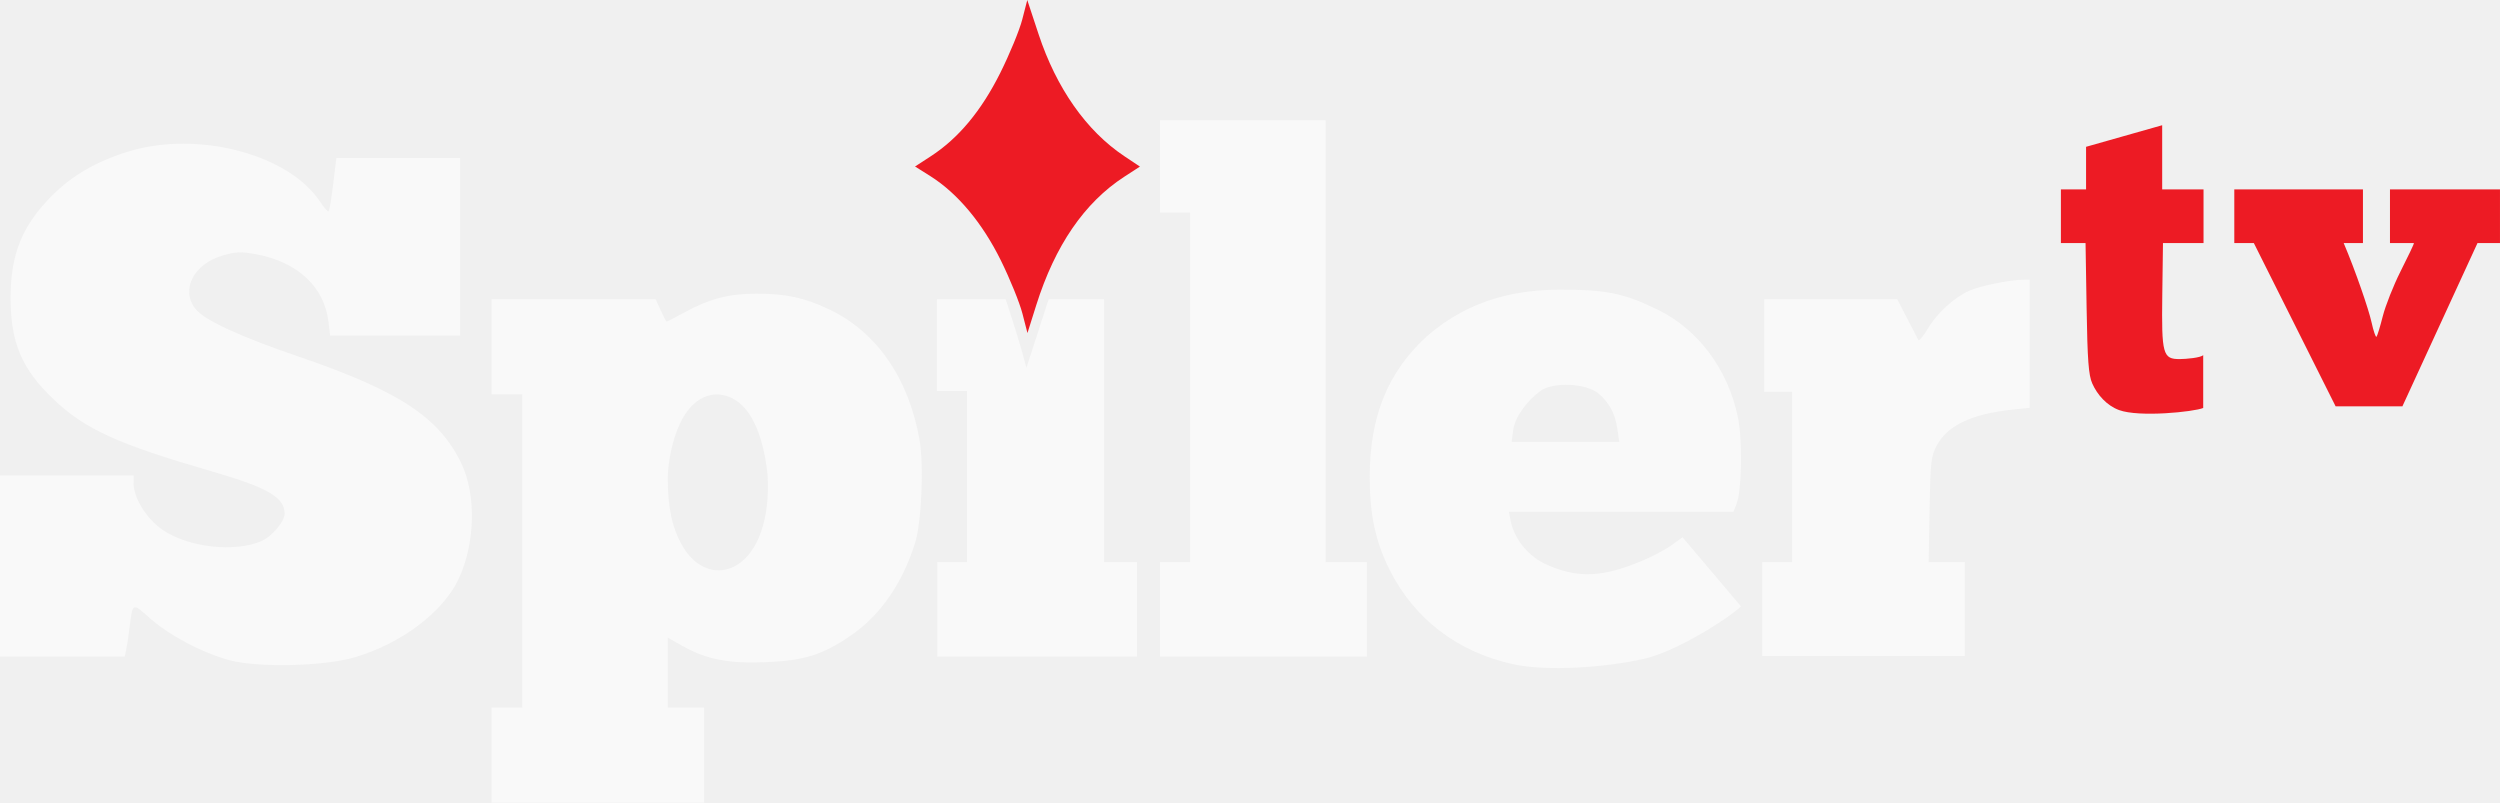
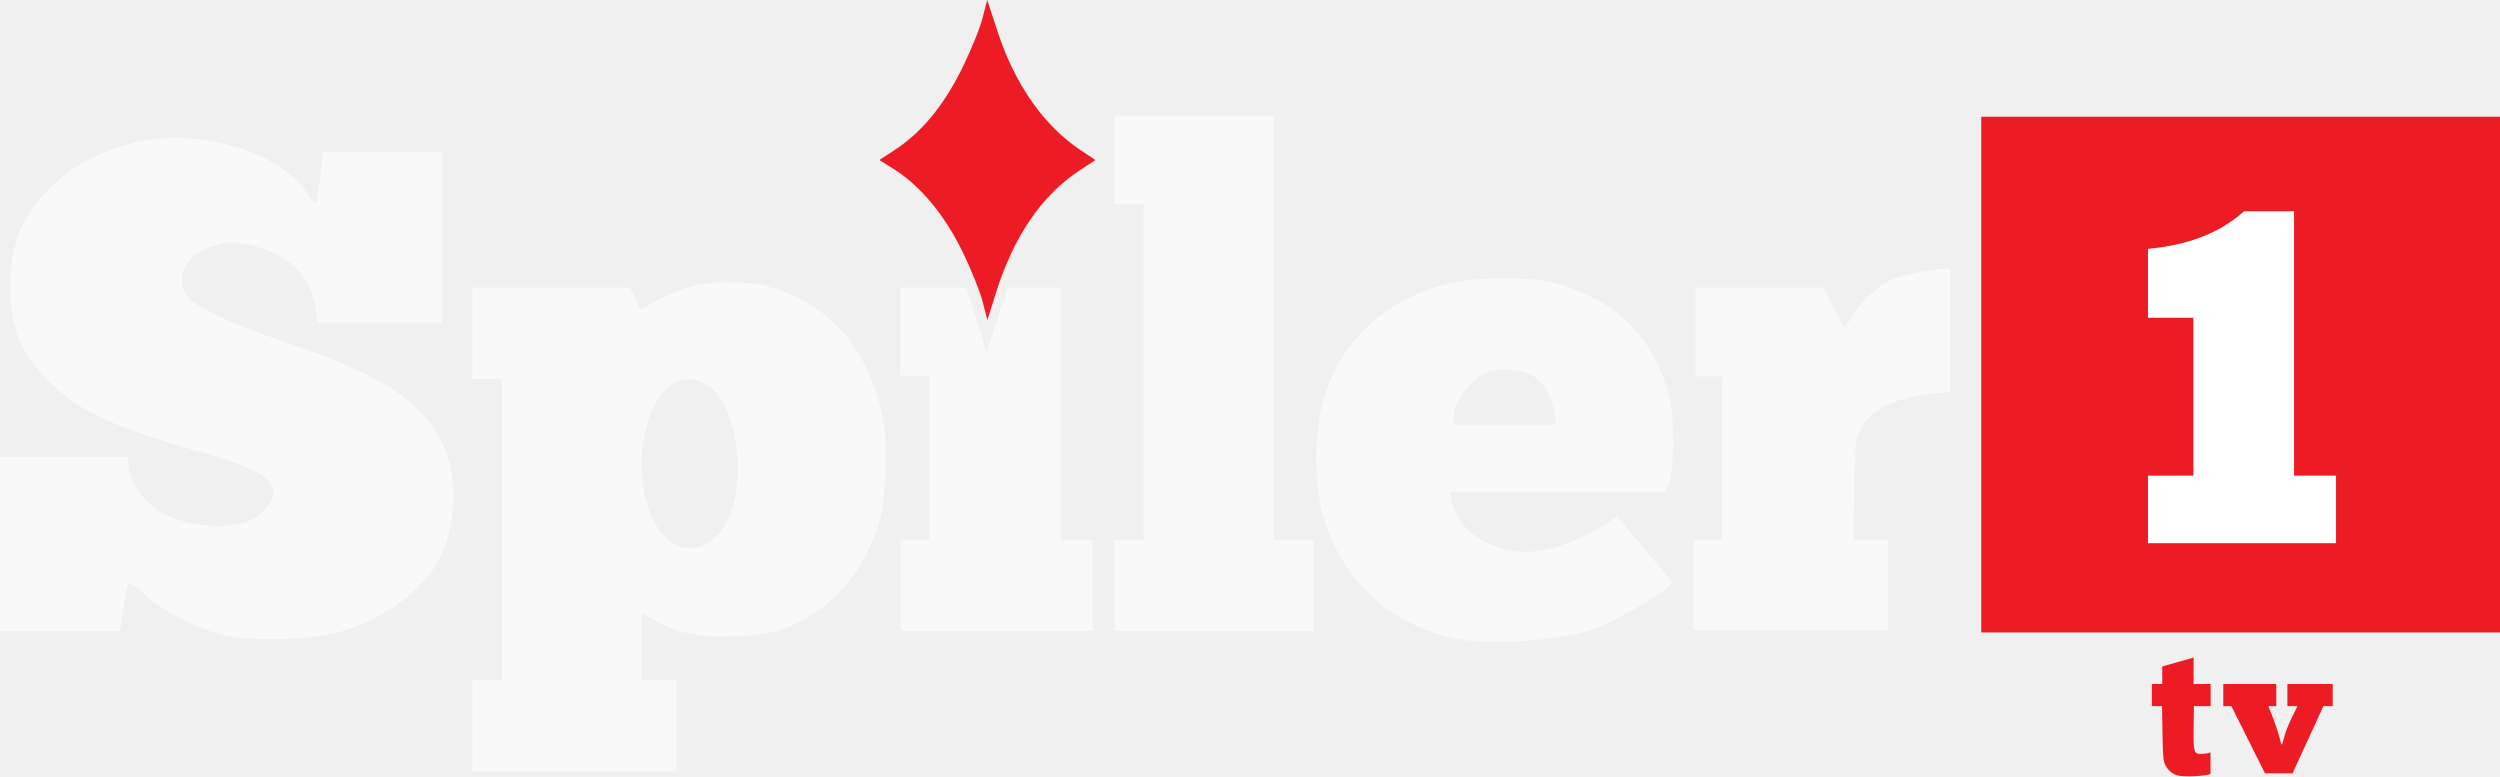
- <svg xmlns="http://www.w3.org/2000/svg" width="893.89" height="287" version="1.1" viewBox="0 0 893.892 286.996">
-   <path d="m175.75 253h11v-112h-11v-34h58.696l1.804 4c0.992 2.2 1.945 4 2.117 4s3.142-1.538 6.598-3.418c8.767-4.768 15.774-6.582 25.417-6.582 10.703 0 17.188 1.397 26.084 5.618 17.034 8.083 28.489 24.665 32.348 46.83 1.561 8.965 0.683 29.255-1.582 36.552-4.521 14.568-12.498 26.07-23.084 33.288-10.11 6.893-16.644 8.929-30.424 9.481-13.304 0.533-21.203-1.014-29.717-5.819l-5.257-2.967v25.017h13v34h-76zm87.71-50.965c7.734-4.716 11.855-16.706 11.01-32.035-1.234-12.252-5.53-28.558-18.22-29.001-14.161 0.586-17.442 22.965-17.488 29.932 0.013 10.77 1.612 18.044 5.377 24.469 4.708 8.034 12.588 10.74 19.321 6.635zm277.66 35.472c-19.953-4.339-35.441-16.171-44.28-33.828-5.04-10.067-7.085-19.646-7.085-33.179 0-21.571 6.463-37.497 20.378-50.215 15.828-13.849 33.287-16.674 47.622-16.716 16.573-0.03 22.902 1.267 35 7.172 14.431 7.045 25.005 21.184 28.612 38.258 1.74 8.239 1.461 26.291-0.484 31.25l-1.079 2.75h-80.3l0.644 3.25c1.207 6.091 5.733 11.949 11.622 15.042 12.623 6.204 22.338 4.655 35.227-0.712 3.708-1.533 8.512-4.068 10.675-5.635l3.932-2.849 20.883 24.702c-4.348 4.343-23.252 16.147-34.234 18.667-14.786 3.393-35.497 4.573-47.135 2.042zm37.169-84.257c-0.832-5.705-3.204-9.619-6.835-12.629-4.333-3.592-16.158-4.138-20.699-0.826-4.26 3.106-9.011 8.869-9.705 14.039l-0.559 4.166h38.49zm-496.3 82.794c-9.645-2.606-21.566-8.918-28.478-15.078-6.218-5.542-6.067-5.615-7.205 3.534-0.342 2.75-0.868 6.246-1.168 7.769l-0.546 2.5h-44.597v-64.769h47.764v2.804c0 5.203 4.669 12.725 10.31 16.61 9.069 6.246 25.531 8.187 35.194 4.149 3.876-1.619 8.496-7.013 8.496-9.917 0-5.84-5.989-9.302-26.266-15.183-33.509-9.719-45.062-14.981-56.275-25.632-11.425-10.853-15.435-20.291-15.435-36.331 0-15.632 4.177-25.907 14.883-36.614 7.18-7.18 15.888-12.204 27.21-15.697 24.72-7.628 57.312 0.902 68.595 17.952 1.419 2.145 2.791 3.689 3.047 3.433s0.982-4.653 1.612-9.77l1.145-9.304h44.248v63.5h-46.485l-0.586-4.946c-1.477-12.469-11.054-21.412-25.849-24.138-5.432-1.001-7.274-0.932-12.023 0.448-10.352 3.01-15.063 12.244-9.715 19.043 3.193 4.059 15.76 9.876 37.032 17.14 35.816 12.231 50.256 21.736 58.1 38.244 5.337 11.232 4.913 28.588-1.006 41.21-5.572 11.881-20.594 23.191-37.248 28.044-11.044 3.218-34.596 3.744-44.754 1zm253.13-1.281v-33.763h10.639v-61.198h-10.775v-32.802h24.611c2.932 9.006 5.179 15.971 7.414 24.5l7.94-24.5h19.81v94h11.774v33.763zm79.639-33.763h10.758v-125h-10.758v-33h59.244v158h14.756v33.763h-74zm215.34 33.554v-33.554h10.66v-60.918h-9.924v-33.082h47.537l7.565 14.61c0.39 0.241 1.885-1.569 3.322-4.021 3.253-5.55 9.465-11.244 14.883-13.641 3.957-1.75 14.643-3.925 19.366-3.941l2.25-8e-3v45.804l-6.25 0.665c-14.506 1.543-23.169 5.647-26.98 12.783-2.085 3.904-2.296 5.772-2.598 22.999l-0.328 18.75h12.93v33.554z" fill="#f9f9f9" />
-   <path d="m757.68 146.62c-4.428-1.633-7.806-5.51-9.58-9.513-1.319-2.976-1.71-8.194-2.018-26.941l-0.382-23.25h-8.813v-19.193h9v-15.232l27.217-7.72v22.952h14.783v19.193h-14.5l-0.247 18.5c-0.285 21.31 0.174 23.015 6.287 22.973 2.178-0.015 7.457-0.455 8.344-1.422v18.905c-3.362 1.391-22.877 3.407-30.09 0.748zm77.44-1.329-29.239-58.375h-6.993v-19.193h46v19.193h-6.884c4.226 9.933 8.936 23.688 9.94 28.256 0.696 3.166 1.499 5.522 1.785 5.236 0.286-0.286 1.302-3.6 2.258-7.365 0.956-3.764 3.8-10.949 6.319-15.966 2.52-5.017 5.037-10.161 4.783-10.161h-8.538v-19.193h39.336v19.193h-8.046l-26.848 58.375zm-469.55-33.208c-0.991-3.846-4.445-12.355-7.676-18.908-6.633-13.453-15.515-24.08-25.243-30.203l-5.472-3.444 5.605-3.641c9.922-6.446 18.063-16.209 24.871-29.828 3.338-6.678 6.876-15.271 7.862-19.098l1.792-6.957 4.04 12.224c6.372 19.281 17.095 34.55 30.591 43.563l5.647 3.771-5.599 3.635c-14.238 9.244-24.738 24.556-31.461 45.878l-3.153 10.001z" fill="#ed1b24" />
+ <svg xmlns="http://www.w3.org/2000/svg" width="200mm" height="62.109mm" version="1.1" viewBox="0 0 200 62.109">
+   <g transform="translate(377.43 -153.31)">
+     <g transform="translate(-114.86 -87.27)">
+       <rect x="-104.07" y="249.92" width="41.5" height="41.255" fill="#ed1b24" fill-rule="evenodd" style="paint-order:stroke markers fill" />
+       <path d="m-88.503 302.57c-0.408-0.15-0.719-0.508-0.883-0.877-0.122-0.274-0.158-0.755-0.186-2.482l-0.035-2.142h-0.812v-1.768h0.829v-1.403l2.508-0.711v2.115h1.362v1.768h-1.336l-0.023 1.705c-0.026 1.964 0.016 2.121 0.579 2.117 0.201-1e-3 0.687-0.042 0.769-0.131v1.742c-0.31 0.128-2.108 0.314-2.772 0.069zm7.135-0.122-2.694-5.379h-0.644v-1.768h4.238v1.768h-0.634c0.389 0.915 0.823 2.183 0.916 2.603 0.064 0.292 0.138 0.509 0.164 0.482 0.026-0.026 0.12-0.332 0.208-0.679 0.088-0.347 0.35-1.009 0.582-1.471 0.232-0.462 0.464-0.936 0.441-0.936h-0.787v-1.768h3.624v1.768h-0.741l-2.474 5.379z" fill="#ed1b24" stroke-width=".092" />
+       <g transform="matrix(.21501 0 0 .21501 -262.57 240.58)">
+         <path d="m175.75 253h11v-112h-11v-34h58.696l1.804 4c0.992 2.2 1.945 4 2.117 4s3.142-1.538 6.598-3.418c8.767-4.768 15.774-6.582 25.417-6.582 10.703 0 17.188 1.397 26.084 5.618 17.034 8.083 28.489 24.665 32.348 46.83 1.561 8.965 0.683 29.255-1.582 36.552-4.521 14.568-12.498 26.07-23.084 33.288-10.11 6.893-16.644 8.929-30.424 9.481-13.304 0.533-21.203-1.014-29.717-5.819l-5.257-2.967v25.017h13v34h-76zm87.71-50.965c7.734-4.716 11.855-16.706 11.01-32.035-1.234-12.252-5.53-28.558-18.22-29.001-14.161 0.586-17.442 22.965-17.488 29.932 0.013 10.77 1.612 18.044 5.377 24.469 4.708 8.034 12.588 10.74 19.321 6.635zm277.66 35.472c-19.953-4.339-35.441-16.171-44.28-33.828-5.04-10.067-7.085-19.646-7.085-33.179 0-21.571 6.463-37.497 20.378-50.215 15.828-13.849 33.287-16.674 47.622-16.716 16.573-0.03 22.902 1.267 35 7.172 14.431 7.045 25.005 21.184 28.612 38.258 1.74 8.239 1.461 26.291-0.484 31.25l-1.079 2.75h-80.3l0.644 3.25c1.207 6.091 5.733 11.949 11.622 15.042 12.623 6.204 22.338 4.655 35.227-0.712 3.708-1.533 8.512-4.068 10.675-5.635l3.932-2.849 20.883 24.702c-4.348 4.343-23.252 16.147-34.234 18.667-14.786 3.393-35.497 4.573-47.135 2.042zm37.169-84.257c-0.832-5.705-3.204-9.619-6.835-12.629-4.333-3.592-16.158-4.138-20.699-0.826-4.26 3.106-9.011 8.869-9.705 14.039l-0.559 4.166h38.49zm-496.3 82.794c-9.645-2.606-21.566-8.918-28.478-15.078-6.218-5.542-6.067-5.615-7.205 3.534-0.342 2.75-0.868 6.246-1.168 7.769l-0.546 2.5h-44.597v-64.769h47.764v2.804c0 5.203 4.669 12.725 10.31 16.61 9.069 6.246 25.531 8.187 35.194 4.149 3.876-1.619 8.496-7.013 8.496-9.917 0-5.84-5.989-9.302-26.266-15.183-33.509-9.719-45.062-14.981-56.275-25.632-11.425-10.853-15.435-20.291-15.435-36.331 0-15.632 4.177-25.907 14.883-36.614 7.18-7.18 15.888-12.204 27.21-15.697 24.72-7.628 57.312 0.902 68.595 17.952 1.419 2.145 2.791 3.689 3.047 3.433s0.982-4.653 1.612-9.77l1.145-9.304h44.248v63.5h-46.485l-0.586-4.946c-1.477-12.469-11.054-21.412-25.849-24.138-5.432-1.001-7.274-0.932-12.023 0.448-10.352 3.01-15.063 12.244-9.715 19.043 3.193 4.059 15.76 9.876 37.032 17.14 35.816 12.231 50.256 21.736 58.1 38.244 5.337 11.232 4.913 28.588-1.006 41.21-5.572 11.881-20.594 23.191-37.248 28.044-11.044 3.218-34.596 3.744-44.754 1zm253.13-1.281v-33.763h10.639v-61.198h-10.775v-32.802h24.611c2.932 9.006 5.179 15.971 7.414 24.5l7.94-24.5h19.81v94h11.774v33.763zm79.639-33.763h10.758v-125h-10.758v-33h59.244v158h14.756v33.763h-74zm215.34 33.554v-33.554h10.66v-60.918h-9.924v-33.082h47.537l7.565 14.61c0.39 0.241 1.885-1.569 3.322-4.021 3.253-5.55 9.465-11.244 14.883-13.641 3.957-1.75 14.643-3.925 19.366-3.941l2.25-8e-3v45.804l-6.25 0.665c-14.506 1.543-23.169 5.647-26.98 12.783-2.085 3.904-2.296 5.772-2.598 22.999l-0.328 18.75h12.93v33.554z" fill="#f9f9f9" />
+         <path d="m365.57 112.08c-0.991-3.846-4.445-12.355-7.676-18.908-6.633-13.453-15.515-24.08-25.243-30.203l-5.472-3.444 5.605-3.641c9.922-6.446 18.063-16.209 24.871-29.828 3.338-6.678 6.876-15.271 7.862-19.098l1.792-6.957 4.04 12.224c6.372 19.281 17.095 34.55 30.591 43.563l5.647 3.771-5.599 3.635c-14.238 9.244-24.738 24.556-31.461 45.878l-3.153 10.001z" fill="#ed1b24" />
+       </g>
+       <g transform="matrix(1.6007 0 0 1.373 126.69 -146.04)" fill="#fff" aria-label="1">
+         <path d="m-126.43 313.24h-9.4v-3.935h2.268v-9.205h-2.268v-4.01c1.639-0.192 3.367-0.697 4.807-2.194h2.495v15.409h2.098z" fill="#fff" stroke-width=".663" />
+       </g>
+     </g>
+   </g>
</svg>
